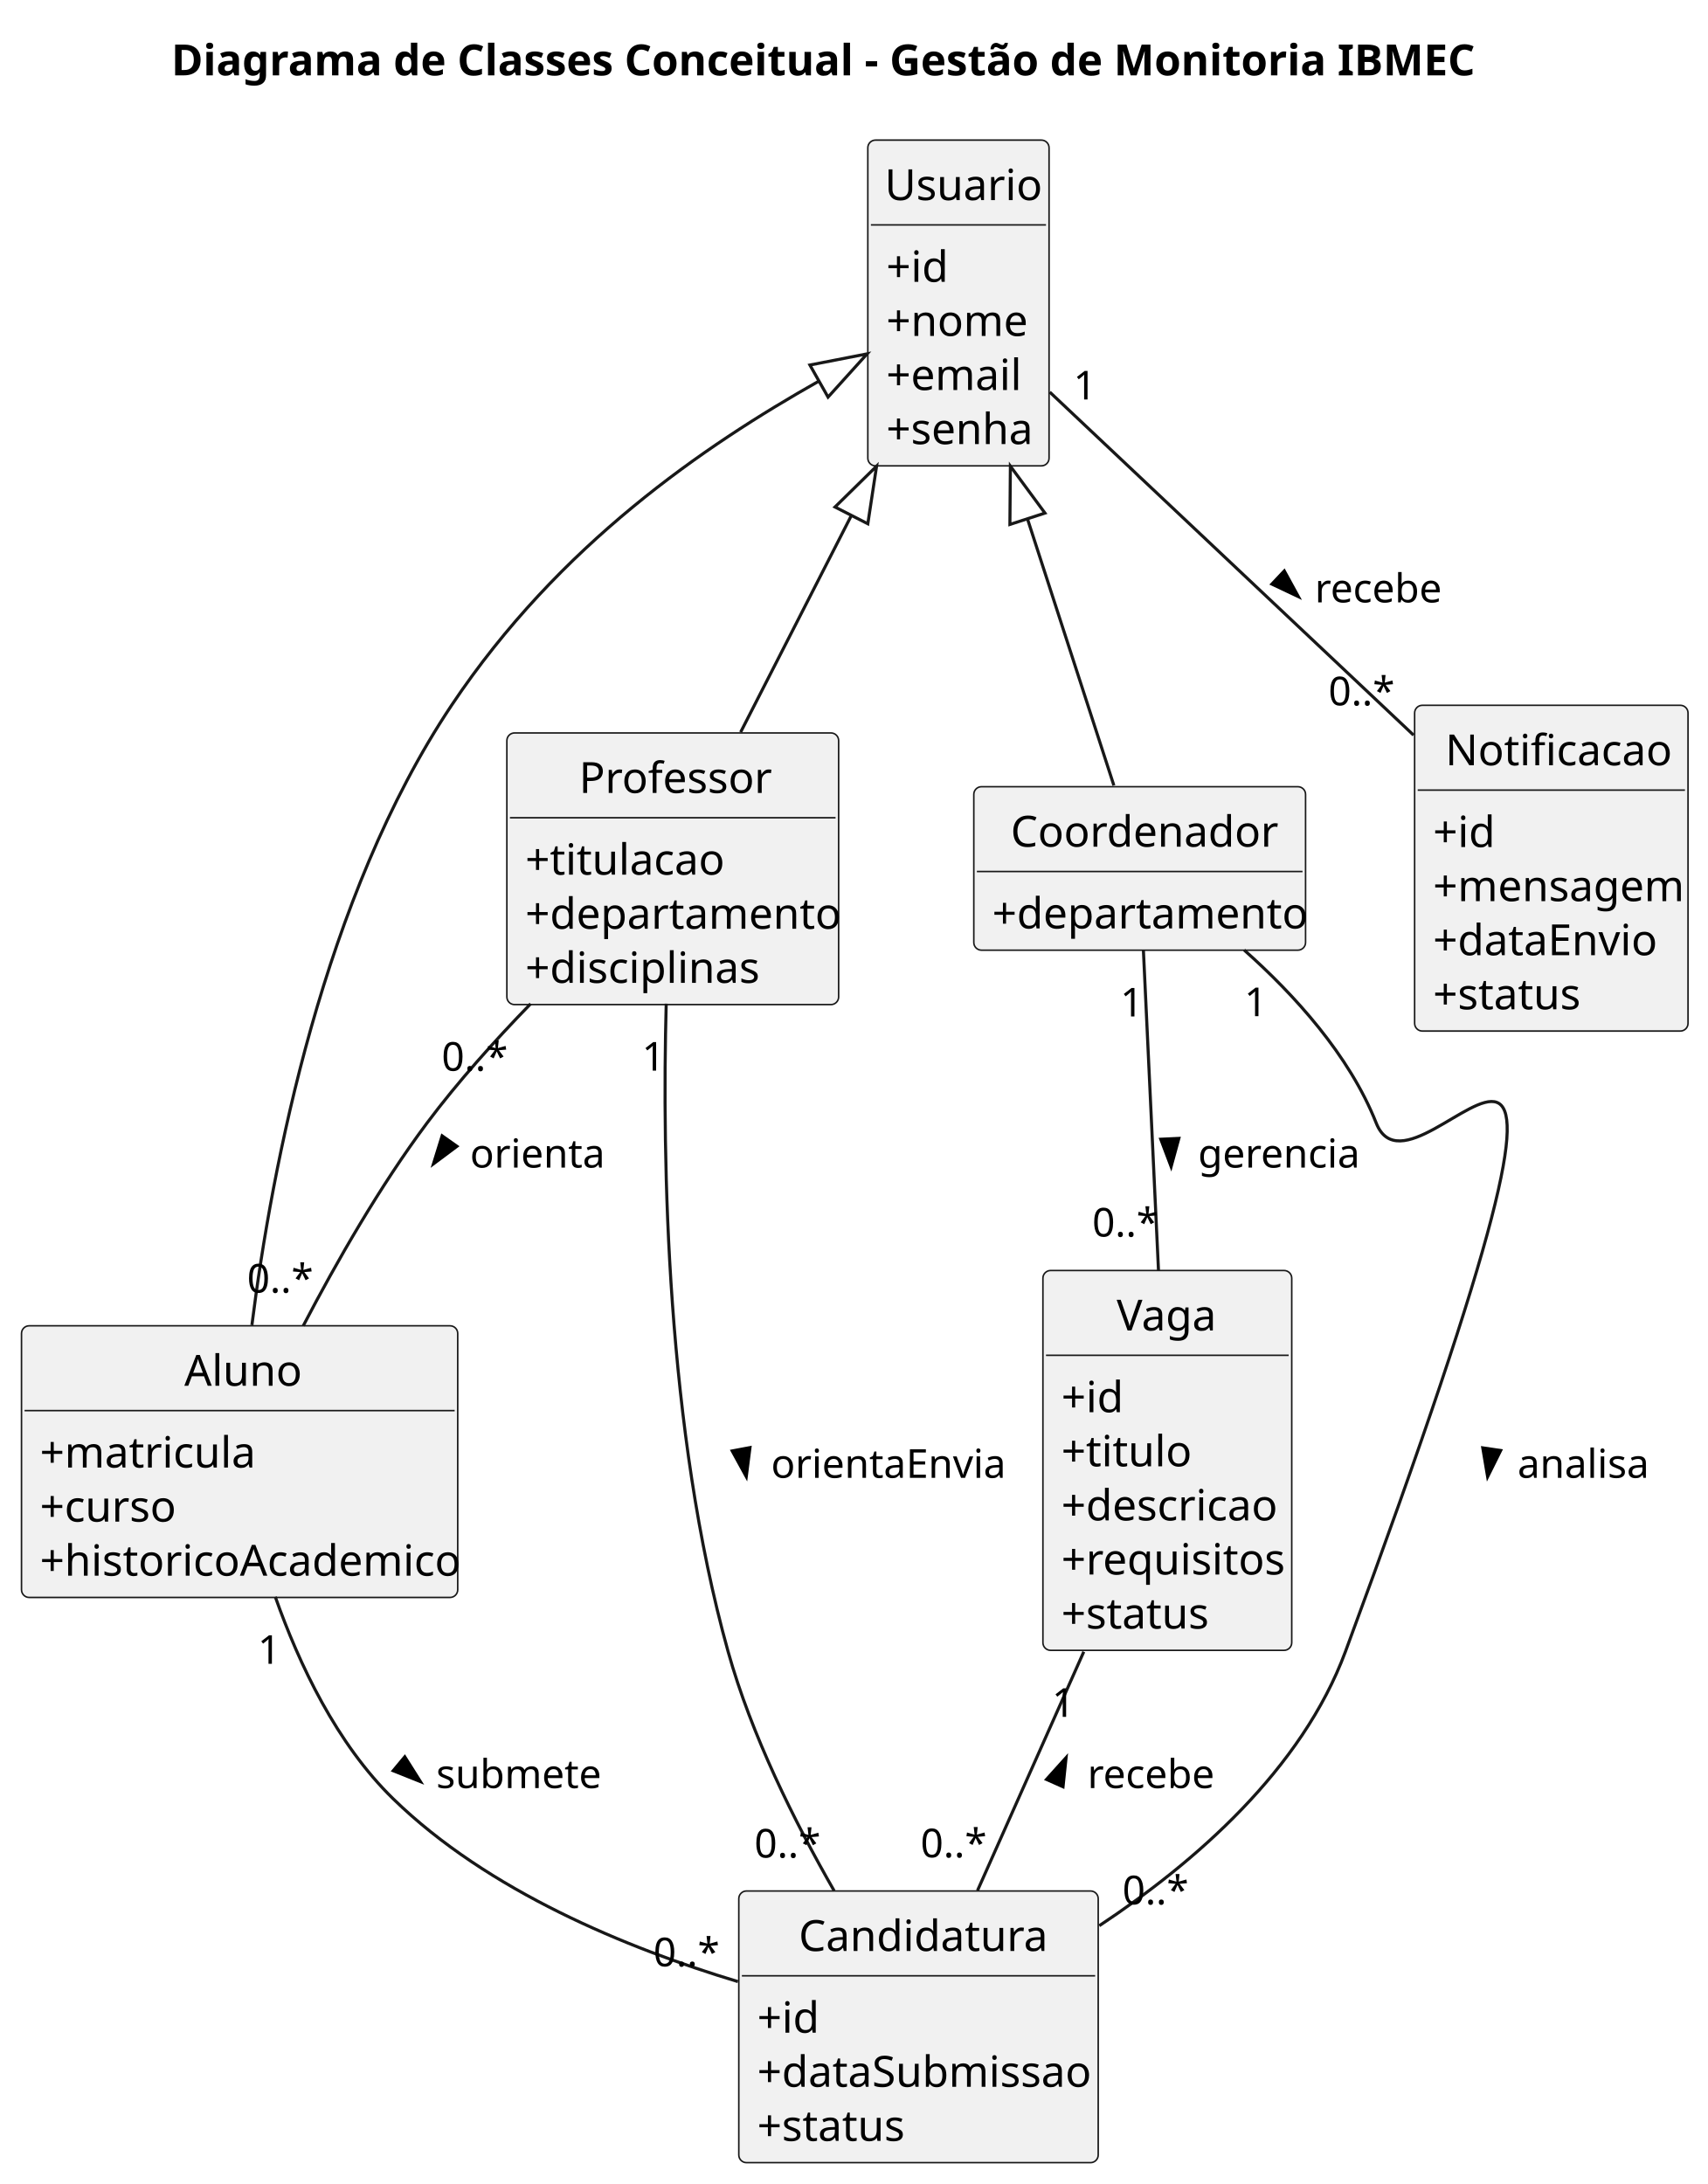
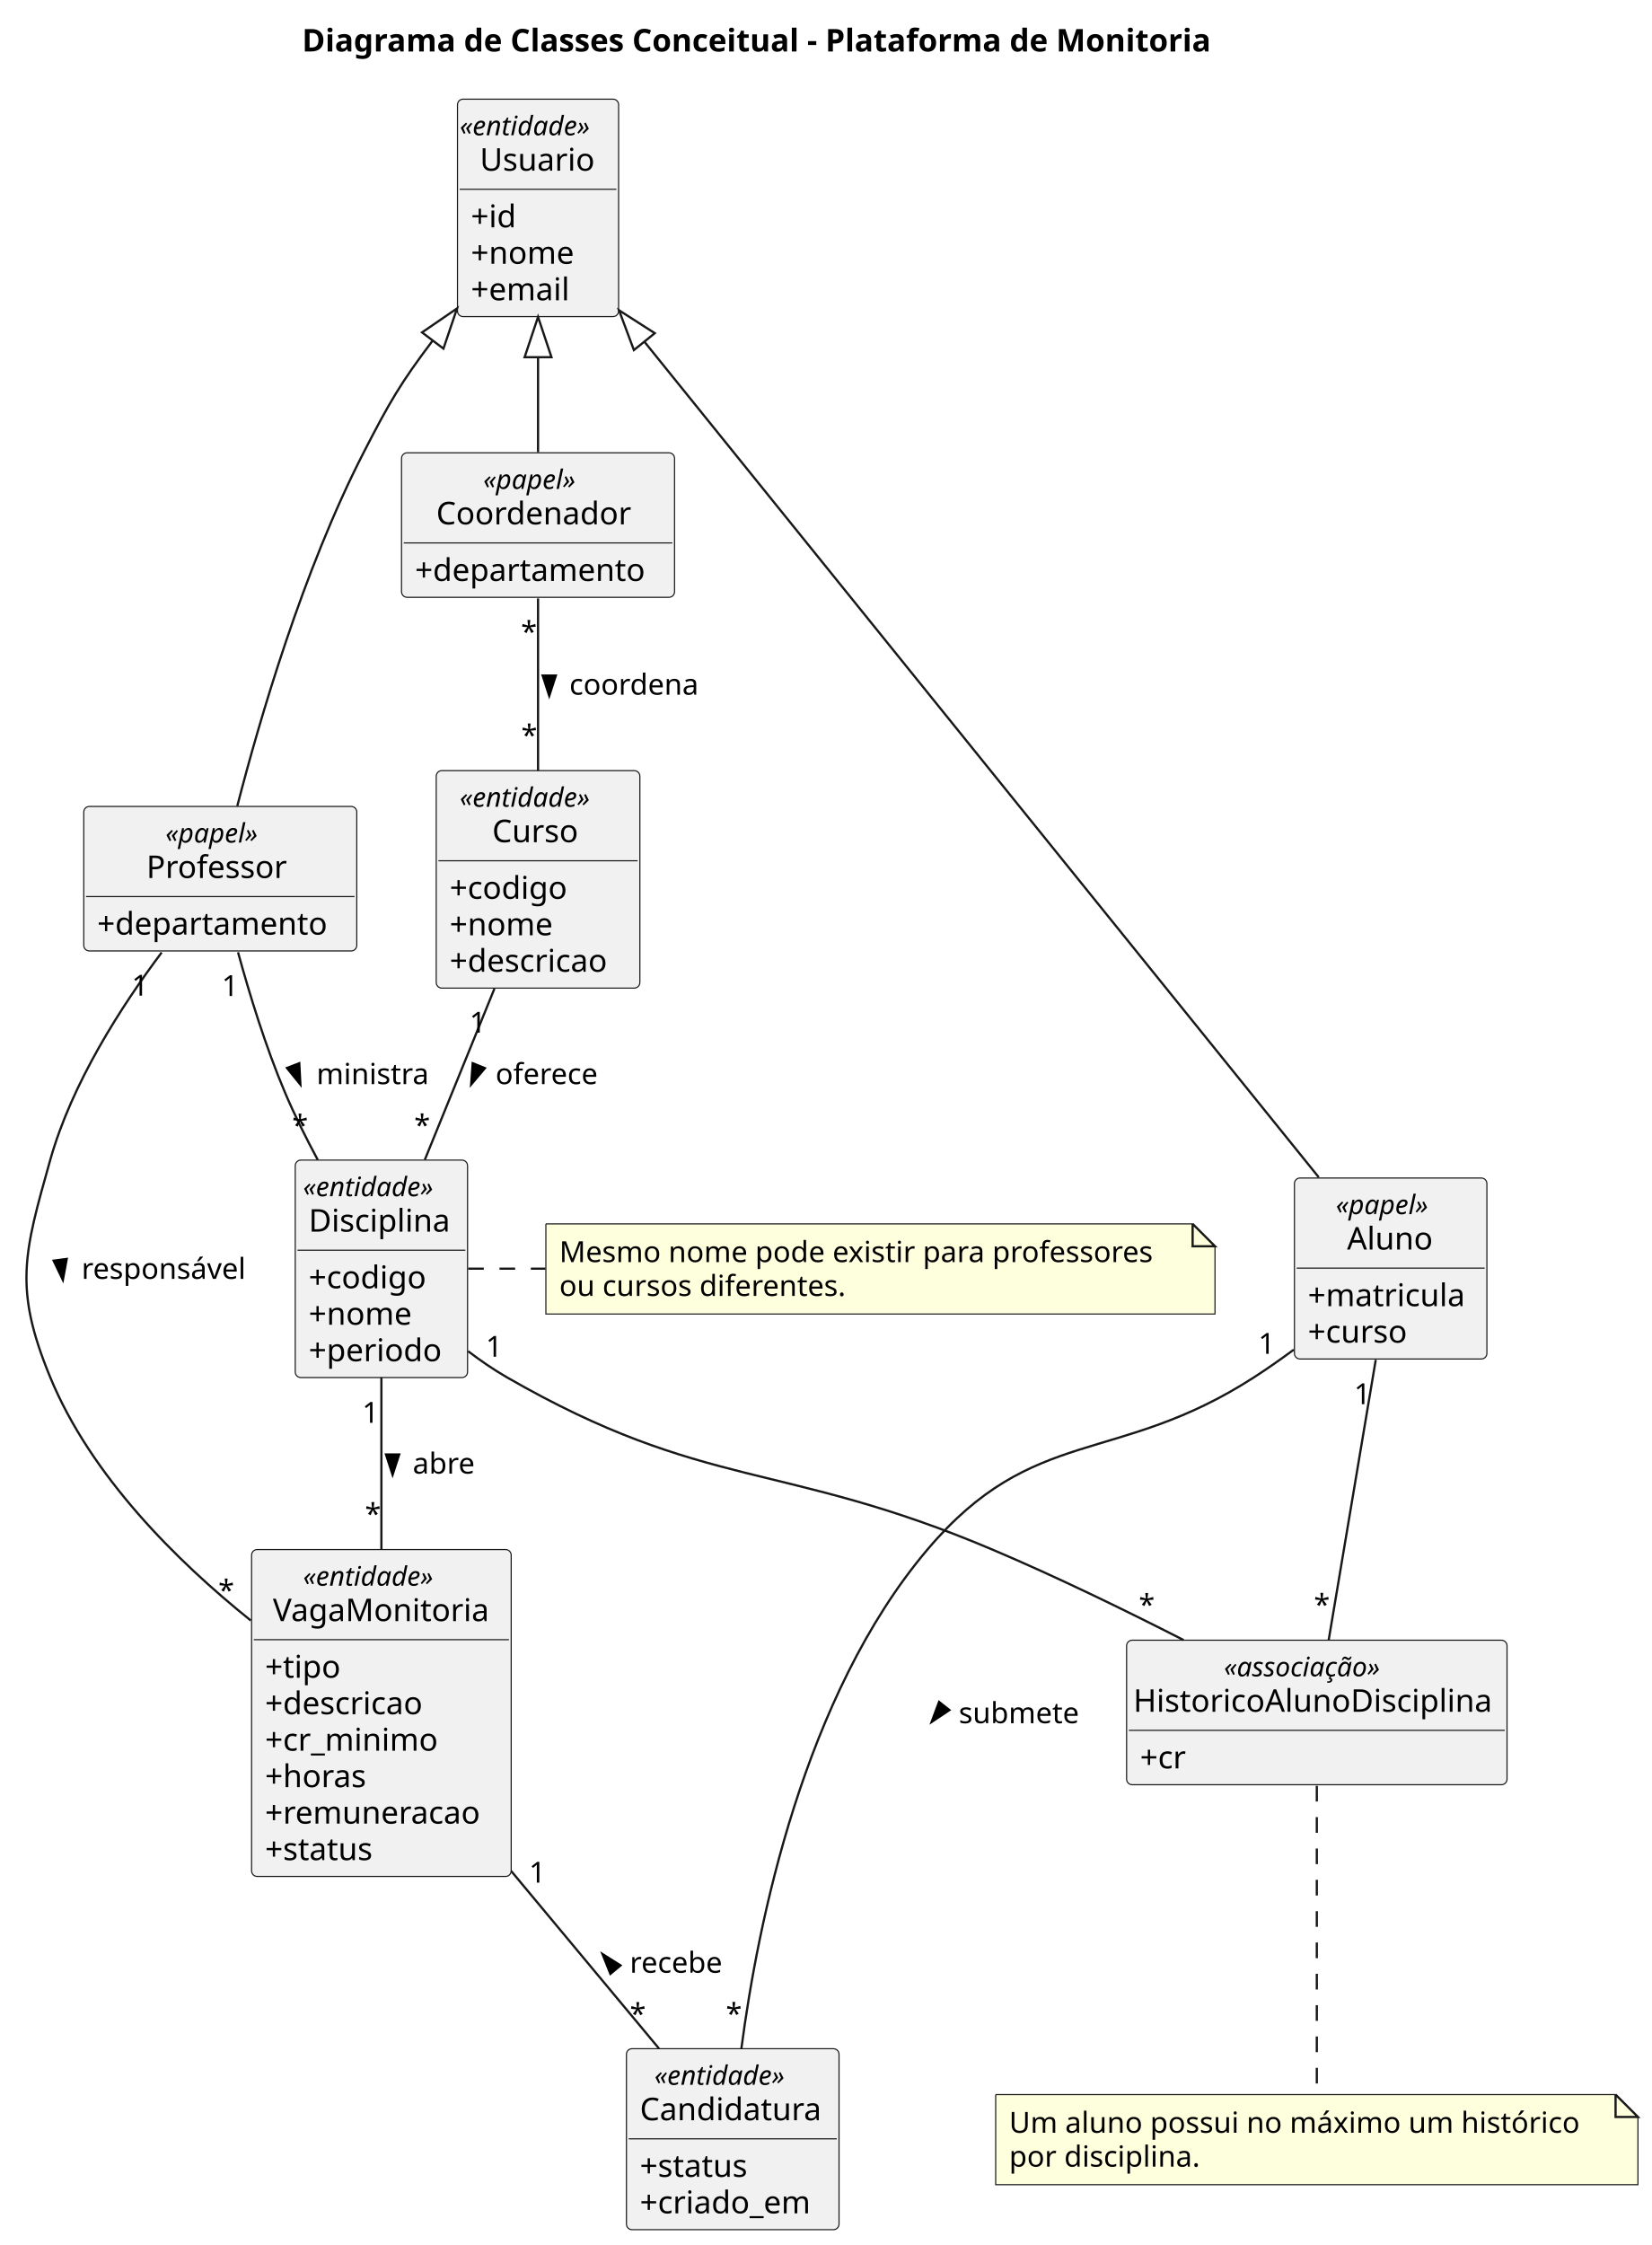
- <svg xmlns="http://www.w3.org/2000/svg" contentStyleType="text/css" height="711px" preserveAspectRatio="none" style="width:556px;height:711px;background:#FFFFFF;" version="1.1" viewBox="0 0 556 711" width="556px" zoomAndPan="magnify">
+ <svg xmlns="http://www.w3.org/2000/svg" contentStyleType="text/css" height="1003px" preserveAspectRatio="none" style="width:738px;height:1003px;background:#FFFFFF;" version="1.1" viewBox="0 0 738 1003" width="738px" zoomAndPan="magnify">
  <defs />
  <g>
-     <text fill="#000000" font-family="sans-serif" font-size="14" font-weight="bold" lengthAdjust="spacing" textLength="431" x="55.75" y="24.533">Diagrama de Classes Conceitual - Gestão de Monitoria IBMEC</text>
+     <text fill="#000000" font-family="sans-serif" font-size="14" font-weight="bold" lengthAdjust="spacing" textLength="455" x="134.965" y="22.995">Diagrama de Classes Conceitual - Plataforma de Monitoria</text>
    <g id="elem_Usuario">
-       <rect codeLine="11" fill="#F1F1F1" height="106.047" id="Usuario" rx="2.5" ry="2.5" style="stroke:#181818;stroke-width:0.5;" width="59" x="282.5" y="45.609" />
-       <text fill="#000000" font-family="sans-serif" font-size="14" lengthAdjust="spacing" textLength="48" x="288" y="65.143">Usuario</text>
-       <line style="stroke:#181818;stroke-width:0.5;" x1="283.5" x2="340.5" y1="73.219" y2="73.219" />
-       <text fill="#000000" font-family="sans-serif" font-size="14" lengthAdjust="spacing" textLength="19" x="288.5" y="91.752">+id</text>
-       <text fill="#000000" font-family="sans-serif" font-size="14" lengthAdjust="spacing" textLength="43" x="288.5" y="109.361">+nome</text>
-       <text fill="#000000" font-family="sans-serif" font-size="14" lengthAdjust="spacing" textLength="41" x="288.5" y="126.971">+email</text>
-       <text fill="#000000" font-family="sans-serif" font-size="14" lengthAdjust="spacing" textLength="47" x="288.5" y="144.58">+senha</text>
+       <rect codeLine="9" fill="#F1F1F1" height="97.156" id="Usuario" rx="2.5" ry="2.5" style="stroke:#181818;stroke-width:0.5;" width="72" x="204.43" y="44.297" />
+       <text fill="#000000" font-family="sans-serif" font-size="12" font-style="italic" lengthAdjust="spacing" textLength="70" x="205.43" y="60.435">«entidade»</text>
+       <text fill="#000000" font-family="sans-serif" font-size="14" lengthAdjust="spacing" textLength="52" x="214.43" y="76.261">Usuario</text>
+       <line style="stroke:#181818;stroke-width:0.5;" x1="205.43" x2="275.43" y1="84.562" y2="84.562" />
+       <text fill="#000000" font-family="sans-serif" font-size="14" lengthAdjust="spacing" textLength="24" x="210.43" y="101.558">+id</text>
+       <text fill="#000000" font-family="sans-serif" font-size="14" lengthAdjust="spacing" textLength="52" x="210.43" y="117.855">+nome</text>
+       <text fill="#000000" font-family="sans-serif" font-size="14" lengthAdjust="spacing" textLength="48" x="210.43" y="134.151">+email</text>
    </g>
    <g id="elem_Aluno">
-       <rect codeLine="18" fill="#F1F1F1" height="88.438" id="Aluno" rx="2.5" ry="2.5" style="stroke:#181818;stroke-width:0.5;" width="142" x="7" y="431.609" />
-       <text fill="#000000" font-family="sans-serif" font-size="14" lengthAdjust="spacing" textLength="36" x="60" y="451.143">Aluno</text>
-       <line style="stroke:#181818;stroke-width:0.5;" x1="8" x2="148" y1="459.219" y2="459.219" />
-       <text fill="#000000" font-family="sans-serif" font-size="14" lengthAdjust="spacing" textLength="65" x="13" y="477.752">+matricula</text>
-       <text fill="#000000" font-family="sans-serif" font-size="14" lengthAdjust="spacing" textLength="43" x="13" y="495.361">+curso</text>
-       <text fill="#000000" font-family="sans-serif" font-size="14" lengthAdjust="spacing" textLength="130" x="13" y="512.971">+historicoAcademico</text>
+       <rect codeLine="15" fill="#F1F1F1" height="80.859" id="Aluno" rx="2.5" ry="2.5" style="stroke:#181818;stroke-width:0.5;" width="86" x="578.43" y="526.297" />
+       <text fill="#000000" font-family="sans-serif" font-size="12" font-style="italic" lengthAdjust="spacing" textLength="49" x="596.93" y="542.436">«papel»</text>
+       <text fill="#000000" font-family="sans-serif" font-size="14" lengthAdjust="spacing" textLength="39" x="601.93" y="558.261">Aluno</text>
+       <line style="stroke:#181818;stroke-width:0.5;" x1="579.43" x2="663.43" y1="566.562" y2="566.562" />
+       <text fill="#000000" font-family="sans-serif" font-size="14" lengthAdjust="spacing" textLength="74" x="584.43" y="583.558">+matricula</text>
+       <text fill="#000000" font-family="sans-serif" font-size="14" lengthAdjust="spacing" textLength="51" x="584.43" y="599.855">+curso</text>
+     </g>
+     <g id="elem_Professor">
+       <rect codeLine="20" fill="#F1F1F1" height="64.562" id="Professor" rx="2.5" ry="2.5" style="stroke:#181818;stroke-width:0.5;" width="122" x="37.43" y="360.297" />
+       <text fill="#000000" font-family="sans-serif" font-size="12" font-style="italic" lengthAdjust="spacing" textLength="49" x="73.93" y="376.435">«papel»</text>
+       <text fill="#000000" font-family="sans-serif" font-size="14" lengthAdjust="spacing" textLength="66" x="65.43" y="392.261">Professor</text>
+       <line style="stroke:#181818;stroke-width:0.5;" x1="38.43" x2="158.43" y1="400.562" y2="400.562" />
+       <text fill="#000000" font-family="sans-serif" font-size="14" lengthAdjust="spacing" textLength="110" x="43.43" y="417.558">+departamento</text>
    </g>
    <g id="elem_Coordenador">
-       <rect codeLine="24" fill="#F1F1F1" height="53.219" id="Coordenador" rx="2.5" ry="2.5" style="stroke:#181818;stroke-width:0.5;" width="108" x="317" y="256.109" />
-       <text fill="#000000" font-family="sans-serif" font-size="14" lengthAdjust="spacing" textLength="84" x="329" y="275.643">Coordenador</text>
-       <line style="stroke:#181818;stroke-width:0.5;" x1="318" x2="424" y1="283.719" y2="283.719" />
-       <text fill="#000000" font-family="sans-serif" font-size="14" lengthAdjust="spacing" textLength="96" x="323" y="302.252">+departamento</text>
+       <rect codeLine="24" fill="#F1F1F1" height="64.562" id="Coordenador" rx="2.5" ry="2.5" style="stroke:#181818;stroke-width:0.5;" width="122" x="179.43" y="202.297" />
+       <text fill="#000000" font-family="sans-serif" font-size="12" font-style="italic" lengthAdjust="spacing" textLength="49" x="215.93" y="218.435">«papel»</text>
+       <text fill="#000000" font-family="sans-serif" font-size="14" lengthAdjust="spacing" textLength="91" x="194.93" y="234.261">Coordenador</text>
+       <line style="stroke:#181818;stroke-width:0.5;" x1="180.43" x2="300.43" y1="242.562" y2="242.562" />
+       <text fill="#000000" font-family="sans-serif" font-size="14" lengthAdjust="spacing" textLength="110" x="185.43" y="259.558">+departamento</text>
    </g>
-     <g id="elem_Professor">
-       <rect codeLine="28" fill="#F1F1F1" height="88.438" id="Professor" rx="2.5" ry="2.5" style="stroke:#181818;stroke-width:0.5;" width="108" x="165" y="238.609" />
-       <text fill="#000000" font-family="sans-serif" font-size="14" lengthAdjust="spacing" textLength="61" x="188.5" y="258.143">Professor</text>
-       <line style="stroke:#181818;stroke-width:0.5;" x1="166" x2="272" y1="266.219" y2="266.219" />
-       <text fill="#000000" font-family="sans-serif" font-size="14" lengthAdjust="spacing" textLength="61" x="171" y="284.752">+titulacao</text>
-       <text fill="#000000" font-family="sans-serif" font-size="14" lengthAdjust="spacing" textLength="96" x="171" y="302.361">+departamento</text>
-       <text fill="#000000" font-family="sans-serif" font-size="14" lengthAdjust="spacing" textLength="73" x="171" y="319.971">+disciplinas</text>
+     <g id="elem_Curso">
+       <rect codeLine="28" fill="#F1F1F1" height="97.156" id="Curso" rx="2.5" ry="2.5" style="stroke:#181818;stroke-width:0.5;" width="91" x="194.93" y="344.297" />
+       <text fill="#000000" font-family="sans-serif" font-size="12" font-style="italic" lengthAdjust="spacing" textLength="70" x="205.43" y="360.435">«entidade»</text>
+       <text fill="#000000" font-family="sans-serif" font-size="14" lengthAdjust="spacing" textLength="41" x="219.93" y="376.261">Curso</text>
+       <line style="stroke:#181818;stroke-width:0.5;" x1="195.93" x2="284.93" y1="384.562" y2="384.562" />
+       <text fill="#000000" font-family="sans-serif" font-size="14" lengthAdjust="spacing" textLength="59" x="200.93" y="401.558">+codigo</text>
+       <text fill="#000000" font-family="sans-serif" font-size="14" lengthAdjust="spacing" textLength="52" x="200.93" y="417.854">+nome</text>
+       <text fill="#000000" font-family="sans-serif" font-size="14" lengthAdjust="spacing" textLength="79" x="200.93" y="434.151">+descricao</text>
    </g>
-     <g id="elem_Vaga">
-       <rect codeLine="34" fill="#F1F1F1" height="123.656" id="Vaga" rx="2.5" ry="2.5" style="stroke:#181818;stroke-width:0.5;" width="81" x="339.5" y="413.609" />
-       <text fill="#000000" font-family="sans-serif" font-size="14" lengthAdjust="spacing" textLength="33" x="363.5" y="433.143">Vaga</text>
-       <line style="stroke:#181818;stroke-width:0.5;" x1="340.5" x2="419.5" y1="441.219" y2="441.219" />
-       <text fill="#000000" font-family="sans-serif" font-size="14" lengthAdjust="spacing" textLength="19" x="345.5" y="459.752">+id</text>
-       <text fill="#000000" font-family="sans-serif" font-size="14" lengthAdjust="spacing" textLength="38" x="345.5" y="477.361">+titulo</text>
-       <text fill="#000000" font-family="sans-serif" font-size="14" lengthAdjust="spacing" textLength="69" x="345.5" y="494.971">+descricao</text>
-       <text fill="#000000" font-family="sans-serif" font-size="14" lengthAdjust="spacing" textLength="69" x="345.5" y="512.58">+requisitos</text>
-       <text fill="#000000" font-family="sans-serif" font-size="14" lengthAdjust="spacing" textLength="46" x="345.5" y="530.189">+status</text>
+     <g id="elem_Disciplina">
+       <rect codeLine="34" fill="#F1F1F1" height="97.156" id="Disciplina" rx="2.5" ry="2.5" style="stroke:#181818;stroke-width:0.5;" width="77" x="131.93" y="518.297" />
+       <text fill="#000000" font-family="sans-serif" font-size="12" font-style="italic" lengthAdjust="spacing" textLength="70" x="135.43" y="534.436">«entidade»</text>
+       <text fill="#000000" font-family="sans-serif" font-size="14" lengthAdjust="spacing" textLength="65" x="137.93" y="550.261">Disciplina</text>
+       <line style="stroke:#181818;stroke-width:0.5;" x1="132.93" x2="207.93" y1="558.562" y2="558.562" />
+       <text fill="#000000" font-family="sans-serif" font-size="14" lengthAdjust="spacing" textLength="59" x="137.93" y="575.558">+codigo</text>
+       <text fill="#000000" font-family="sans-serif" font-size="14" lengthAdjust="spacing" textLength="52" x="137.93" y="591.855">+nome</text>
+       <text fill="#000000" font-family="sans-serif" font-size="14" lengthAdjust="spacing" textLength="65" x="137.93" y="608.151">+periodo</text>
+     </g>
+     <g id="elem_VagaMonitoria">
+       <rect codeLine="40" fill="#F1F1F1" height="146.047" id="VagaMonitoria" rx="2.5" ry="2.5" style="stroke:#181818;stroke-width:0.5;" width="116" x="112.43" y="692.297" />
+       <text fill="#000000" font-family="sans-serif" font-size="12" font-style="italic" lengthAdjust="spacing" textLength="70" x="135.43" y="708.436">«entidade»</text>
+       <text fill="#000000" font-family="sans-serif" font-size="14" lengthAdjust="spacing" textLength="97" x="121.93" y="724.261">VagaMonitoria</text>
+       <line style="stroke:#181818;stroke-width:0.5;" x1="113.43" x2="227.43" y1="732.562" y2="732.562" />
+       <text fill="#000000" font-family="sans-serif" font-size="14" lengthAdjust="spacing" textLength="38" x="118.43" y="749.558">+tipo</text>
+       <text fill="#000000" font-family="sans-serif" font-size="14" lengthAdjust="spacing" textLength="79" x="118.43" y="765.855">+descricao</text>
+       <text fill="#000000" font-family="sans-serif" font-size="14" lengthAdjust="spacing" textLength="82" x="118.43" y="782.151">+cr_minimo</text>
+       <text fill="#000000" font-family="sans-serif" font-size="14" lengthAdjust="spacing" textLength="51" x="118.43" y="798.448">+horas</text>
+       <text fill="#000000" font-family="sans-serif" font-size="14" lengthAdjust="spacing" textLength="104" x="118.43" y="814.745">+remuneracao</text>
+       <text fill="#000000" font-family="sans-serif" font-size="14" lengthAdjust="spacing" textLength="55" x="118.43" y="831.042">+status</text>
    </g>
    <g id="elem_Candidatura">
-       <rect codeLine="42" fill="#F1F1F1" height="88.438" id="Candidatura" rx="2.5" ry="2.5" style="stroke:#181818;stroke-width:0.5;" width="117" x="240.5" y="615.609" />
-       <text fill="#000000" font-family="sans-serif" font-size="14" lengthAdjust="spacing" textLength="78" x="260" y="635.143">Candidatura</text>
-       <line style="stroke:#181818;stroke-width:0.5;" x1="241.5" x2="356.5" y1="643.219" y2="643.219" />
-       <text fill="#000000" font-family="sans-serif" font-size="14" lengthAdjust="spacing" textLength="19" x="246.5" y="661.752">+id</text>
-       <text fill="#000000" font-family="sans-serif" font-size="14" lengthAdjust="spacing" textLength="105" x="246.5" y="679.361">+dataSubmissao</text>
-       <text fill="#000000" font-family="sans-serif" font-size="14" lengthAdjust="spacing" textLength="46" x="246.5" y="696.971">+status</text>
+       <rect codeLine="49" fill="#F1F1F1" height="80.859" id="Candidatura" rx="2.5" ry="2.5" style="stroke:#181818;stroke-width:0.5;" width="95" x="279.93" y="915.297" />
+       <text fill="#000000" font-family="sans-serif" font-size="12" font-style="italic" lengthAdjust="spacing" textLength="70" x="292.43" y="931.436">«entidade»</text>
+       <text fill="#000000" font-family="sans-serif" font-size="14" lengthAdjust="spacing" textLength="83" x="285.93" y="947.261">Candidatura</text>
+       <line style="stroke:#181818;stroke-width:0.5;" x1="280.93" x2="373.93" y1="955.562" y2="955.562" />
+       <text fill="#000000" font-family="sans-serif" font-size="14" lengthAdjust="spacing" textLength="55" x="285.93" y="972.558">+status</text>
+       <text fill="#000000" font-family="sans-serif" font-size="14" lengthAdjust="spacing" textLength="83" x="285.93" y="988.855">+criado_em</text>
    </g>
-     <g id="elem_Notificacao">
-       <rect codeLine="48" fill="#F1F1F1" height="106.047" id="Notificacao" rx="2.5" ry="2.5" style="stroke:#181818;stroke-width:0.5;" width="89" x="460.5" y="229.609" />
-       <text fill="#000000" font-family="sans-serif" font-size="14" lengthAdjust="spacing" textLength="69" x="470.5" y="249.143">Notificacao</text>
-       <line style="stroke:#181818;stroke-width:0.5;" x1="461.5" x2="548.5" y1="257.219" y2="257.219" />
-       <text fill="#000000" font-family="sans-serif" font-size="14" lengthAdjust="spacing" textLength="19" x="466.5" y="275.752">+id</text>
-       <text fill="#000000" font-family="sans-serif" font-size="14" lengthAdjust="spacing" textLength="77" x="466.5" y="293.361">+mensagem</text>
-       <text fill="#000000" font-family="sans-serif" font-size="14" lengthAdjust="spacing" textLength="71" x="466.5" y="310.971">+dataEnvio</text>
-       <text fill="#000000" font-family="sans-serif" font-size="14" lengthAdjust="spacing" textLength="46" x="466.5" y="328.58">+status</text>
+     <g id="elem_HistoricoAlunoDisciplina">
+       <rect codeLine="54" fill="#F1F1F1" height="64.562" id="HistoricoAlunoDisciplina" rx="2.5" ry="2.5" style="stroke:#181818;stroke-width:0.5;" width="170" x="503.43" y="732.797" />
+       <text fill="#000000" font-family="sans-serif" font-size="12" font-style="italic" lengthAdjust="spacing" textLength="83" x="546.93" y="748.936">«associação»</text>
+       <text fill="#000000" font-family="sans-serif" font-size="14" lengthAdjust="spacing" textLength="164" x="506.43" y="764.761">HistoricoAlunoDisciplina</text>
+       <line style="stroke:#181818;stroke-width:0.5;" x1="504.43" x2="672.43" y1="773.062" y2="773.062" />
+       <text fill="#000000" font-family="sans-serif" font-size="14" lengthAdjust="spacing" textLength="25" x="509.43" y="790.058">+cr</text>
+     </g>
+     <g id="elem_GMN23">
+       <path d="M243.93,546.797 L243.93,587.062 L542.93,587.062 L542.93,556.797 L532.93,546.797 L243.93,546.797 " fill="#FEFFDD" style="stroke:#181818;stroke-width:0.5;" />
+       <path d="M532.93,546.797 L532.93,556.797 L542.93,556.797 L532.93,546.797 " fill="#FEFFDD" style="stroke:#181818;stroke-width:1.0;" />
+       <text fill="#000000" font-family="sans-serif" font-size="13" lengthAdjust="spacing" textLength="278" x="249.93" y="563.864">Mesmo nome pode existir para professores</text>
+       <text fill="#000000" font-family="sans-serif" font-size="13" lengthAdjust="spacing" textLength="134" x="249.93" y="578.997">ou cursos diferentes.</text>
+     </g>
+     <g id="elem_GMN26">
+       <path d="M444.93,935.797 L444.93,976.062 L731.93,976.062 L731.93,945.797 L721.93,935.797 L444.93,935.797 " fill="#FEFFDD" style="stroke:#181818;stroke-width:0.5;" />
+       <path d="M721.93,935.797 L721.93,945.797 L731.93,945.797 L721.93,935.797 " fill="#FEFFDD" style="stroke:#181818;stroke-width:1.0;" />
+       <text fill="#000000" font-family="sans-serif" font-size="13" lengthAdjust="spacing" textLength="266" x="450.93" y="952.864">Um aluno possui no máximo um histórico</text>
+       <text fill="#000000" font-family="sans-serif" font-size="13" lengthAdjust="spacing" textLength="87" x="450.93" y="967.997">por disciplina.</text>
    </g>
    <g id="link_Usuario_Aluno">
-       <path d="M266.6,124.056 C229.41,145.076 182.05,177.149 147,229.609 C105.27,292.069 88.53,379.619 82,431.389 " fill="none" id="Usuario-backto-Aluno" style="stroke:#181818;stroke-width:1.0;" />
-       <polygon fill="none" points="282.27,115.199,263.647,118.833,269.552,129.28,282.27,115.199" style="stroke:#181818;stroke-width:1.0;" />
+       <path codeLine="59" d="M287.926,152.633 C362.046,244.453 518.74,438.577 589.29,525.977 " fill="none" id="Usuario-backto-Aluno" style="stroke:#181818;stroke-width:1.0;" />
+       <polygon fill="none" points="276.62,138.627,283.257,156.402,292.595,148.864,276.62,138.627" style="stroke:#181818;stroke-width:1.0;" />
+     </g>
+     <g id="link_Usuario_Professor">
+       <path codeLine="60" d="M193.371,152.135 C178.971,171.145 173.99,179.807 162.43,202.297 C135.38,254.967 115.98,321.537 106.03,360.127 " fill="none" id="Usuario-backto-Professor" style="stroke:#181818;stroke-width:1.0;" />
+       <polygon fill="none" points="204.24,137.787,188.589,148.512,198.154,155.758,204.24,137.787" style="stroke:#181818;stroke-width:1.0;" />
    </g>
    <g id="link_Usuario_Coordenador">
-       <path d="M334.459,168.883 C345.488,202.923 353.87,228.749 362.6,255.709 " fill="none" id="Usuario-backto-Coordenador" style="stroke:#181818;stroke-width:1.0;" />
-       <polygon fill="none" points="328.91,151.759,328.751,170.732,340.166,167.033,328.91,151.759" style="stroke:#181818;stroke-width:1.0;" />
+       <path codeLine="61" d="M240.43,159.587 C240.43,179.547 240.43,184.197 240.43,202.057 " fill="none" id="Usuario-backto-Coordenador" style="stroke:#181818;stroke-width:1.0;" />
+       <polygon fill="none" points="240.43,141.587,234.43,159.587,246.43,159.587,240.43,141.587" style="stroke:#181818;stroke-width:1.0;" />
    </g>
-     <g id="link_Usuario_Professor">
-       <path d="M277.16,167.788 C263.15,195.208 254.37,212.389 241.1,238.359 " fill="none" id="Usuario-backto-Professor" style="stroke:#181818;stroke-width:1.0;" />
-       <polygon fill="none" points="285.35,151.759,271.817,165.058,282.503,170.518,285.35,151.759" style="stroke:#181818;stroke-width:1.0;" />
+     <g id="link_Curso_Disciplina">
+       <path codeLine="64" d="M220.94,441.707 C211.23,465.567 199.52,494.317 189.83,518.147 " fill="none" id="Curso-Disciplina" style="stroke:#181818;stroke-width:1.0;" />
+       <polygon fill="#000000" points="210.545,484.494,216.677,477.224,211.233,475.009,210.545,484.494" style="stroke:#000000;stroke-width:1.0;" />
+       <text fill="#000000" font-family="sans-serif" font-size="13" lengthAdjust="spacing" textLength="48" x="221.43" y="484.364">oferece</text>
+       <text fill="#000000" font-family="sans-serif" font-size="13" lengthAdjust="spacing" textLength="8" x="209.784" y="461.352">1</text>
+       <text fill="#000000" font-family="sans-serif" font-size="13" lengthAdjust="spacing" textLength="7" x="185.066" y="507.316">*</text>
    </g>
-     <g id="link_Coordenador_Vaga">
-       <path codeLine="57" d="M372.21,309.369 C373.47,335.949 375.46,378.369 377.12,413.569 " fill="none" id="Coordenador-Vaga" style="stroke:#181818;stroke-width:1.0;" />
-       <polygon fill="#000000" points="381.235,379.78,383.745,370.606,377.874,370.883,381.235,379.78" style="stroke:#000000;stroke-width:1.0;" />
-       <text fill="#000000" font-family="sans-serif" font-size="13" lengthAdjust="spacing" textLength="49" x="390" y="380.104">gerencia</text>
-       <text fill="#000000" font-family="sans-serif" font-size="13" lengthAdjust="spacing" textLength="7" x="364.68" y="330.918">1</text>
-       <text fill="#000000" font-family="sans-serif" font-size="13" lengthAdjust="spacing" textLength="20" x="355.55" y="402.571">0..*</text>
+     <g id="link_Professor_Disciplina">
+       <path codeLine="65" d="M106.37,425.457 C111.47,444.087 118.77,467.927 127.43,488.297 C131.65,498.207 136.78,508.497 142,518.207 " fill="none" id="Professor-Disciplina" style="stroke:#181818;stroke-width:1.0;" />
+       <polygon fill="#000000" points="134.223,484.531,133.723,475.033,128.236,477.141,134.223,484.531" style="stroke:#000000;stroke-width:1.0;" />
+       <text fill="#000000" font-family="sans-serif" font-size="13" lengthAdjust="spacing" textLength="52" x="141.43" y="484.364">ministra</text>
+       <text fill="#000000" font-family="sans-serif" font-size="13" lengthAdjust="spacing" textLength="8" x="99.096" y="444.981">1</text>
+       <text fill="#000000" font-family="sans-serif" font-size="13" lengthAdjust="spacing" textLength="7" x="130.51" y="507.385">*</text>
    </g>
-     <g id="link_Vaga_Candidatura">
-       <path codeLine="58" d="M352.8,537.719 C341.45,563.229 328.53,592.259 318.2,615.479 " fill="none" id="Vaga-Candidatura" style="stroke:#181818;stroke-width:1.0;" />
-       <polygon fill="#000000" points="347.033,572.217,340.67,579.286,346.041,581.676,347.033,572.217" style="stroke:#000000;stroke-width:1.0;" />
-       <text fill="#000000" font-family="sans-serif" font-size="13" lengthAdjust="spacing" textLength="39" x="354" y="582.105">recebe</text>
-       <text fill="#000000" font-family="sans-serif" font-size="13" lengthAdjust="spacing" textLength="7" x="342.442" y="558.921">1</text>
-       <text fill="#000000" font-family="sans-serif" font-size="13" lengthAdjust="spacing" textLength="20" x="299.666" y="604.659">0..*</text>
+     <g id="link_Coordenador_Curso">
+       <path codeLine="66" d="M240.43,267.367 C240.43,289.447 240.43,319.327 240.43,344.277 " fill="none" id="Coordenador-Curso" style="stroke:#181818;stroke-width:1.0;" />
+       <polygon fill="#000000" points="245.43,310.863,248.369,301.818,242.491,301.818,245.43,310.863" style="stroke:#000000;stroke-width:1.0;" />
+       <text fill="#000000" font-family="sans-serif" font-size="13" lengthAdjust="spacing" textLength="60" x="254.43" y="310.364">coordena</text>
+       <text fill="#000000" font-family="sans-serif" font-size="13" lengthAdjust="spacing" textLength="7" x="232.785" y="286.874">*</text>
+       <text fill="#000000" font-family="sans-serif" font-size="13" lengthAdjust="spacing" textLength="7" x="232.916" y="333.114">*</text>
    </g>
    <g id="link_Aluno_Candidatura">
-       <path codeLine="59" d="M89.61,519.839 C97.39,541.879 109.65,567.739 128,585.609 C158.87,615.669 204.05,634.229 240.22,645.109 " fill="none" id="Aluno-Candidatura" style="stroke:#181818;stroke-width:1.0;" />
-       <polygon fill="#000000" points="136.844,579.982,131.769,571.939,128.011,576.458,136.844,579.982" style="stroke:#000000;stroke-width:1.0;" />
-       <text fill="#000000" font-family="sans-serif" font-size="13" lengthAdjust="spacing" textLength="50" x="142" y="582.105">submete</text>
-       <text fill="#000000" font-family="sans-serif" font-size="13" lengthAdjust="spacing" textLength="7" x="83.903" y="541.652">1</text>
-       <text fill="#000000" font-family="sans-serif" font-size="13" lengthAdjust="spacing" textLength="20" x="212.697" y="640.139">0..*</text>
+       <path codeLine="68" d="M578.13,602.997 C572.3,607.297 566.3,611.507 560.43,615.297 C498.81,655.097 461.85,636.317 414.43,692.297 C359.05,757.687 338.6,859.517 331.3,915.167 " fill="none" id="Aluno-Candidatura" style="stroke:#181818;stroke-width:1.0;" />
+       <polygon fill="#000000" points="416.329,769.285,424.244,764.013,419.634,760.367,416.329,769.285" style="stroke:#000000;stroke-width:1.0;" />
+       <text fill="#000000" font-family="sans-serif" font-size="13" lengthAdjust="spacing" textLength="57" x="428.43" y="769.864">submete</text>
+       <text fill="#000000" font-family="sans-serif" font-size="13" lengthAdjust="spacing" textLength="8" x="562.296" y="604.84">1</text>
+       <text fill="#000000" font-family="sans-serif" font-size="13" lengthAdjust="spacing" textLength="7" x="324.361" y="904.285">*</text>
    </g>
-     <g id="link_Coordenador_Candidatura">
-       <path codeLine="60" d="M405,309.279 C421.33,323.799 439.23,343.459 448,365.609 C461.78,400.419 542.3,255.539 438,537.609 C423.8,576.019 389.05,606.269 357.85,626.919 " fill="none" id="Coordenador-Candidatura" style="stroke:#181818;stroke-width:1.0;" />
-       <polygon fill="#000000" points="484.266,480.731,488.501,472.215,482.687,471.352,484.266,480.731" style="stroke:#000000;stroke-width:1.0;" />
-       <text fill="#000000" font-family="sans-serif" font-size="13" lengthAdjust="spacing" textLength="41" x="494" y="481.104">analisa</text>
-       <text fill="#000000" font-family="sans-serif" font-size="13" lengthAdjust="spacing" textLength="7" x="405.053" y="330.807">1</text>
-       <text fill="#000000" font-family="sans-serif" font-size="13" lengthAdjust="spacing" textLength="20" x="365.38" y="619.959">0..*</text>
+     <g id="link_VagaMonitoria_Candidatura">
+       <path codeLine="69" d="M228.45,835.947 C250.72,862.697 275.36,892.277 294.49,915.237 " fill="none" id="VagaMonitoria-Candidatura" style="stroke:#181818;stroke-width:1.0;" />
+       <polygon fill="#000000" points="269.23,873.021,272.761,881.852,277.277,878.091,269.23,873.021" style="stroke:#000000;stroke-width:1.0;" />
+       <text fill="#000000" font-family="sans-serif" font-size="13" lengthAdjust="spacing" textLength="44" x="281.43" y="881.364">recebe</text>
+       <text fill="#000000" font-family="sans-serif" font-size="13" lengthAdjust="spacing" textLength="8" x="236.396" y="841.11">1</text>
+       <text fill="#000000" font-family="sans-serif" font-size="13" lengthAdjust="spacing" textLength="7" x="281.455" y="904.366">*</text>
    </g>
-     <g id="link_Usuario_Notificacao">
-       <path codeLine="61" d="M341.73,127.649 C373.35,157.459 423.72,204.959 460.16,239.319 " fill="none" id="Usuario-Notificacao" style="stroke:#181818;stroke-width:1.0;" />
-       <polygon fill="#000000" points="422.638,194.215,418.073,185.872,414.041,190.148,422.638,194.215" style="stroke:#000000;stroke-width:1.0;" />
-       <text fill="#000000" font-family="sans-serif" font-size="13" lengthAdjust="spacing" textLength="39" x="428" y="196.105">recebe</text>
-       <text fill="#000000" font-family="sans-serif" font-size="13" lengthAdjust="spacing" textLength="7" x="349.414" y="130.045">1</text>
-       <text fill="#000000" font-family="sans-serif" font-size="13" lengthAdjust="spacing" textLength="20" x="432.448" y="229.623">0..*</text>
+     <g id="link_Disciplina_VagaMonitoria">
+       <path codeLine="71" d="M170.43,615.367 C170.43,638.417 170.43,666.607 170.43,692.227 " fill="none" id="Disciplina-VagaMonitoria" style="stroke:#181818;stroke-width:1.0;" />
+       <polygon fill="#000000" points="175.43,658.863,178.369,649.818,172.491,649.818,175.43,658.863" style="stroke:#000000;stroke-width:1.0;" />
+       <text fill="#000000" font-family="sans-serif" font-size="13" lengthAdjust="spacing" textLength="29" x="184.43" y="658.364">abre</text>
+       <text fill="#000000" font-family="sans-serif" font-size="13" lengthAdjust="spacing" textLength="8" x="161.843" y="635.667">1</text>
+       <text fill="#000000" font-family="sans-serif" font-size="13" lengthAdjust="spacing" textLength="7" x="163.069" y="680.989">*</text>
    </g>
-     <g id="link_Professor_Aluno">
-       <path codeLine="62" d="M172.73,326.789 C161.05,338.799 149,352.229 139,365.609 C123.69,386.109 109.53,410.869 98.72,431.609 " fill="none" id="Professor-Aluno" style="stroke:#181818;stroke-width:1.0;" />
-       <polygon fill="#000000" points="141.116,378.87,148.734,373.176,143.932,369.786,141.116,378.87" style="stroke:#000000;stroke-width:1.0;" />
-       <text fill="#000000" font-family="sans-serif" font-size="13" lengthAdjust="spacing" textLength="39" x="153" y="380.104">orienta</text>
-       <text fill="#000000" font-family="sans-serif" font-size="13" lengthAdjust="spacing" textLength="20" x="143.762" y="348.594">0..*</text>
-       <text fill="#000000" font-family="sans-serif" font-size="13" lengthAdjust="spacing" textLength="20" x="80.428" y="420.81">0..*</text>
+     <g id="link_Professor_VagaMonitoria">
+       <path codeLine="72" d="M72.24,425.537 C54.33,449.407 32.13,483.797 22.43,518.297 C10.77,559.797 6,575.437 22.43,615.297 C40.64,659.457 78.97,697.437 112.06,723.997 " fill="none" id="Professor-VagaMonitoria" style="stroke:#181818;stroke-width:1.0;" />
+       <polygon fill="#000000" points="28.091,571.819,29.808,562.465,23.982,563.242,28.091,571.819" style="stroke:#000000;stroke-width:1.0;" />
+       <text fill="#000000" font-family="sans-serif" font-size="13" lengthAdjust="spacing" textLength="77" x="36.43" y="571.364">responsável</text>
+       <text fill="#000000" font-family="sans-serif" font-size="13" lengthAdjust="spacing" textLength="8" x="58.862" y="444.822">1</text>
+       <text fill="#000000" font-family="sans-serif" font-size="13" lengthAdjust="spacing" textLength="7" x="97.52" y="715.121">*</text>
    </g>
-     <g id="link_Professor_Candidatura">
-       <path codeLine="63" d="M216.87,326.739 C215.51,377.999 216.92,465.649 237,537.609 C244.61,564.889 258.71,593.179 271.54,615.549 " fill="none" id="Professor-Candidatura" style="stroke:#181818;stroke-width:1.0;" />
-       <polygon fill="#000000" points="242.93,480.698,244.135,471.264,238.36,472.357,242.93,480.698" style="stroke:#000000;stroke-width:1.0;" />
-       <text fill="#000000" font-family="sans-serif" font-size="13" lengthAdjust="spacing" textLength="70" x="251" y="481.104">orientaEnvia</text>
-       <text fill="#000000" font-family="sans-serif" font-size="13" lengthAdjust="spacing" textLength="7" x="208.973" y="348.536">1</text>
-       <text fill="#000000" font-family="sans-serif" font-size="13" lengthAdjust="spacing" textLength="20" x="245.57" y="604.741">0..*</text>
+     <g id="link_Aluno_HistoricoAlunoDisciplina">
+       <path codeLine="74" d="M614.76,607.557 C608.56,644.457 599.46,698.657 593.74,732.677 " fill="none" id="Aluno-HistoricoAlunoDisciplina" style="stroke:#181818;stroke-width:1.0;" />
+       <text fill="#000000" font-family="sans-serif" font-size="13" lengthAdjust="spacing" textLength="8" x="605.059" y="627.337">1</text>
+       <text fill="#000000" font-family="sans-serif" font-size="13" lengthAdjust="spacing" textLength="7" x="587.113" y="721.528">*</text>
+     </g>
+     <g id="link_Disciplina_HistoricoAlunoDisciplina">
+       <path codeLine="75" d="M209.18,603.677 C214.75,607.917 220.58,611.927 226.43,615.297 C315.13,666.347 349.21,652.357 443.43,692.297 C472.03,704.417 502.95,719.487 528.87,732.707 " fill="none" id="Disciplina-HistoricoAlunoDisciplina" style="stroke:#181818;stroke-width:1.0;" />
+       <text fill="#000000" font-family="sans-serif" font-size="13" lengthAdjust="spacing" textLength="8" x="217.062" y="606.159">1</text>
+       <text fill="#000000" font-family="sans-serif" font-size="13" lengthAdjust="spacing" textLength="7" x="508.864" y="721.564">*</text>
+     </g>
+     <g id="link_Disciplina_GMN23">
+       <path d="M209.2,566.797 C220.71,566.797 232.23,566.797 243.74,566.797 " fill="none" id="Disciplina-GMN23" style="stroke:#181818;stroke-width:1.0;stroke-dasharray:7.0,7.0;" />
+     </g>
+     <g id="link_HistoricoAlunoDisciplina_GMN26">
+       <path d="M588.43,797.847 C588.43,837.147 588.43,903.077 588.43,935.537 " fill="none" id="HistoricoAlunoDisciplina-GMN26" style="stroke:#181818;stroke-width:1.0;stroke-dasharray:7.0,7.0;" />
    </g>
  </g>
</svg>
